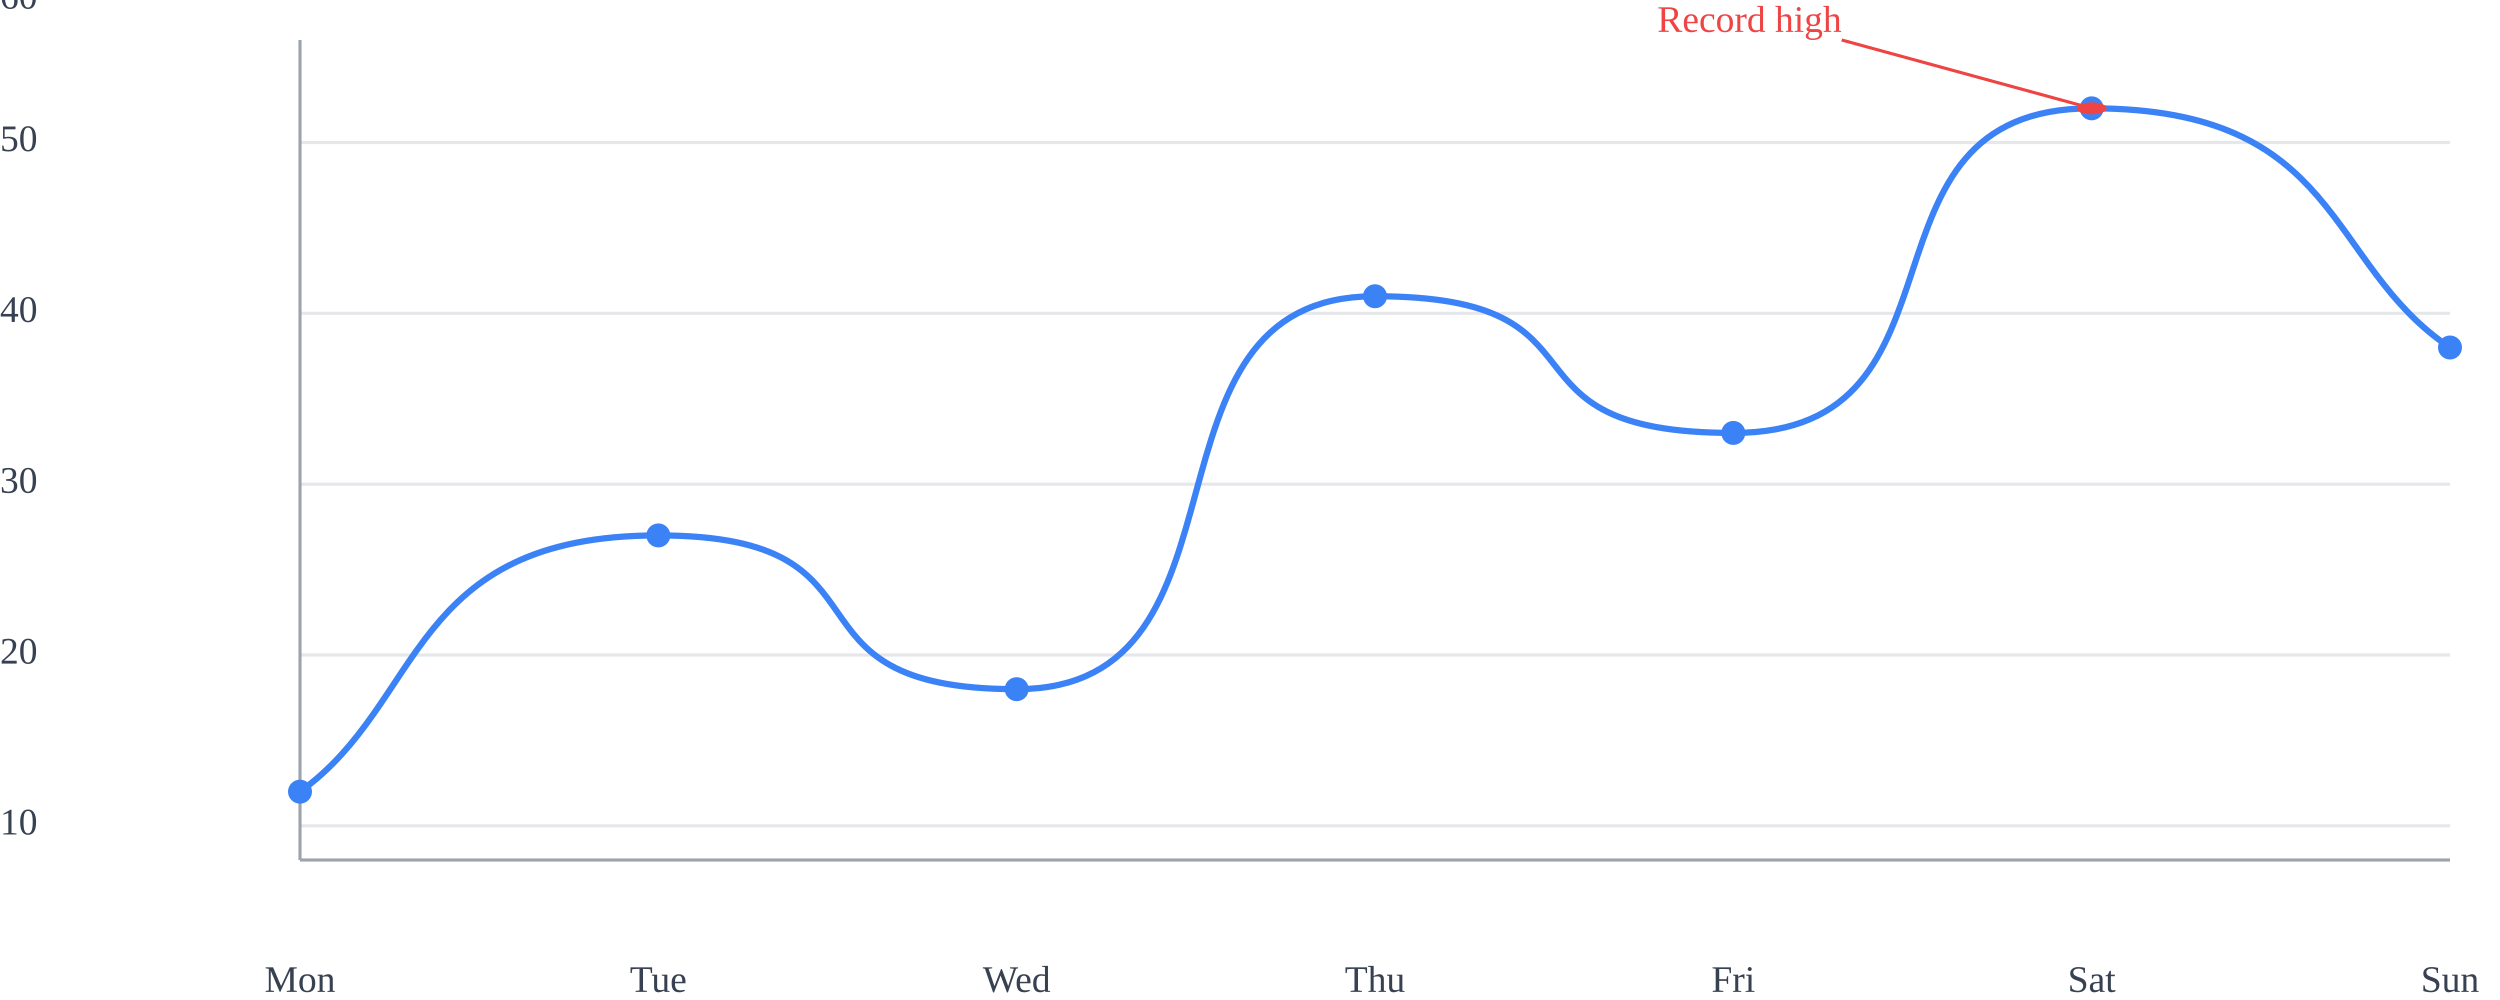
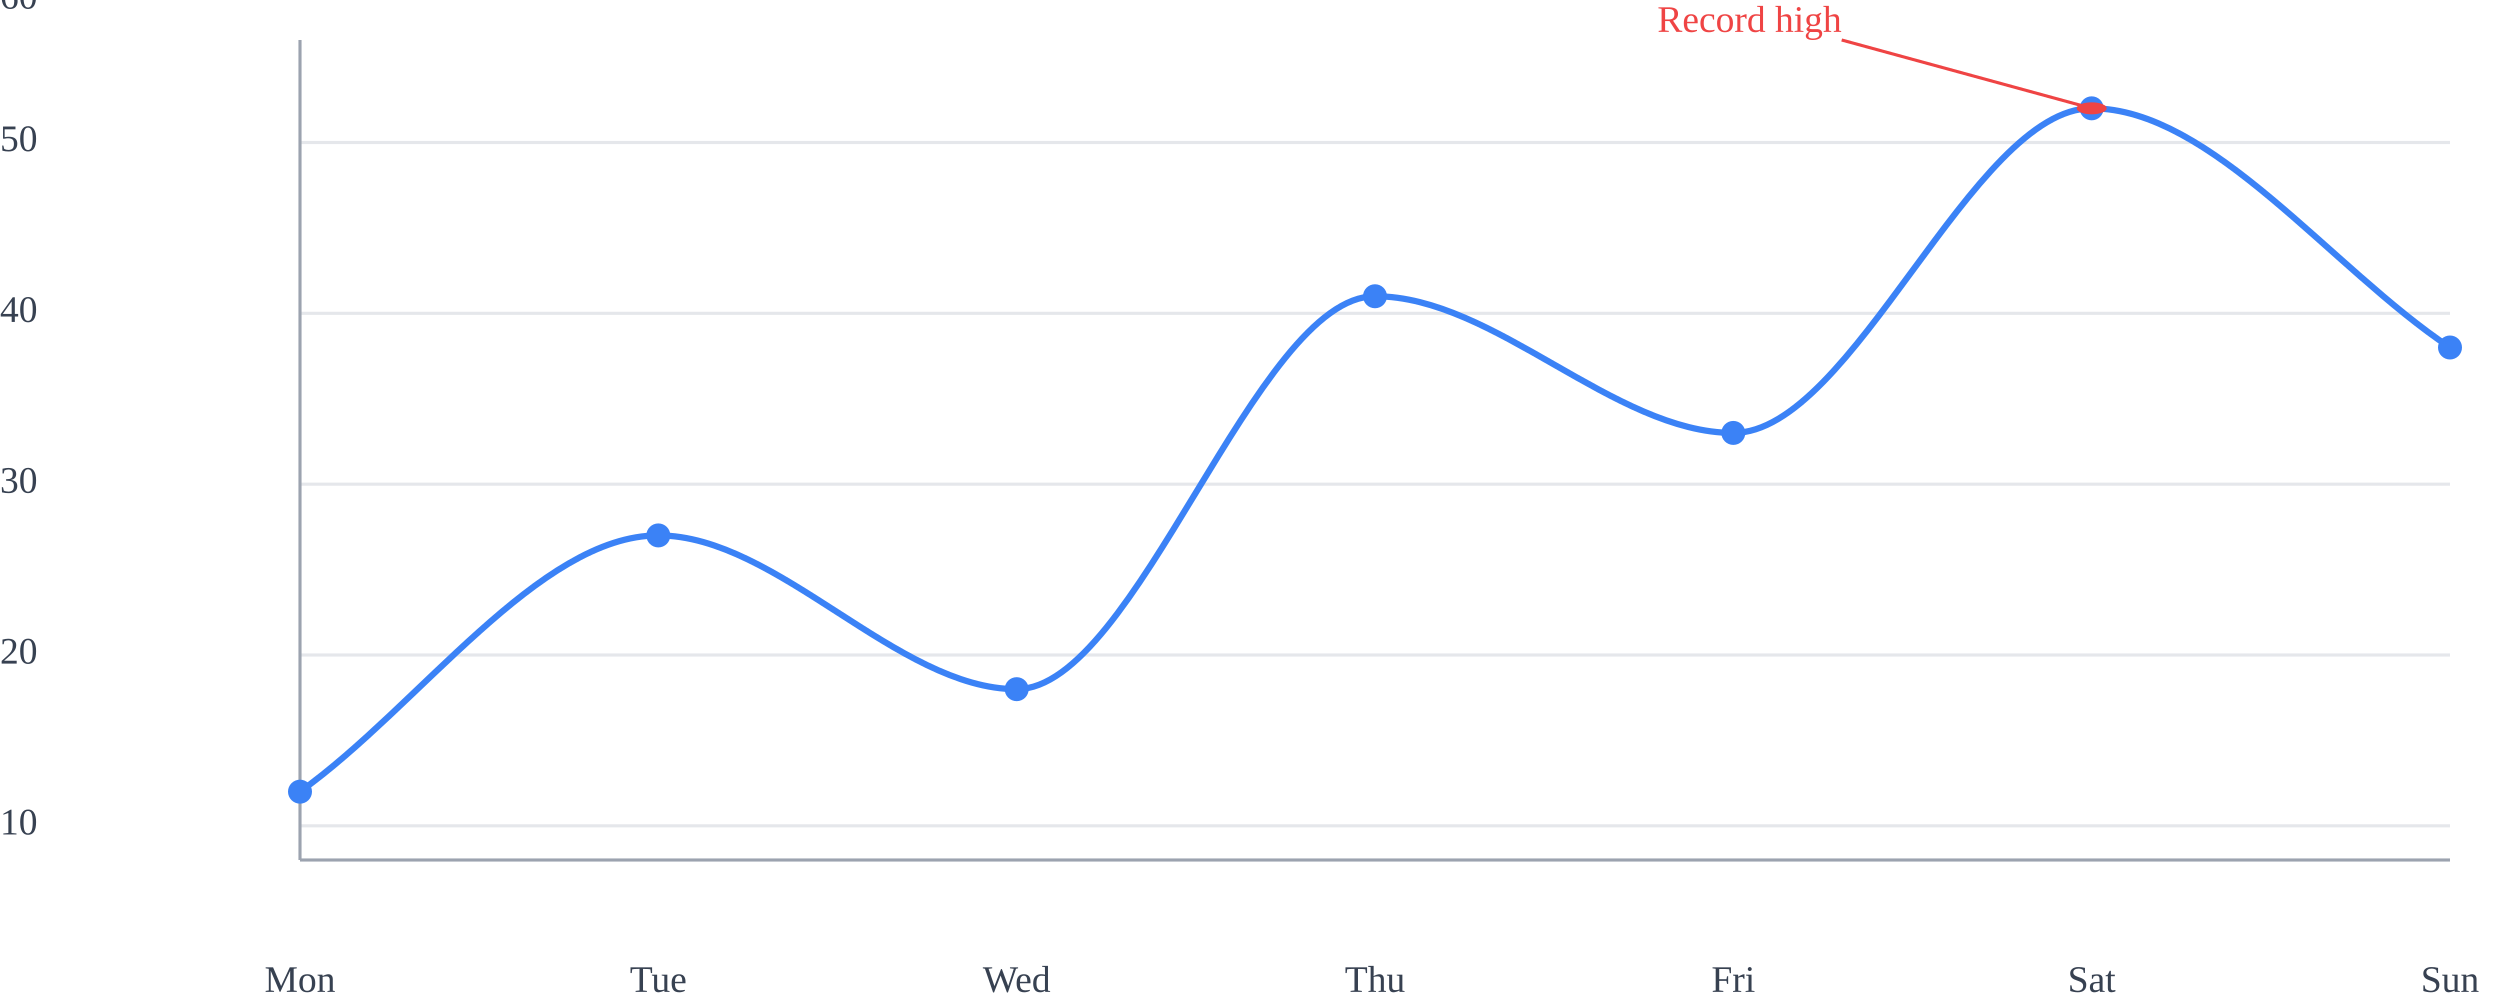
<svg xmlns="http://www.w3.org/2000/svg" width="800" height="320" viewBox="0 0 800 320">
  <svg x="0" y="0" width="800" height="320" viewBox="0 0 100 100" preserveAspectRatio="none">
    <line x1="12" x2="98" y1="82.583" y2="82.583" stroke="#e5e7eb" stroke-width="1" vector-effect="non-scaling-stroke" />
    <line x1="12" x2="98" y1="65.5" y2="65.5" stroke="#e5e7eb" stroke-width="1" vector-effect="non-scaling-stroke" />
    <line x1="12" x2="98" y1="48.417" y2="48.417" stroke="#e5e7eb" stroke-width="1" vector-effect="non-scaling-stroke" />
    <line x1="12" x2="98" y1="31.333" y2="31.333" stroke="#e5e7eb" stroke-width="1" vector-effect="non-scaling-stroke" />
    <line x1="12" x2="98" y1="14.25" y2="14.25" stroke="#e5e7eb" stroke-width="1" vector-effect="non-scaling-stroke" />
    <line x1="12" x2="98" y1="-2.833" y2="-2.833" stroke="#e5e7eb" stroke-width="1" vector-effect="non-scaling-stroke" />
    <line x1="12" x2="12" y1="4" y2="86" stroke="#9ca3af" stroke-width="1" vector-effect="non-scaling-stroke" />
    <line x1="12" x2="98" y1="86" y2="86" stroke="#9ca3af" stroke-width="1" vector-effect="non-scaling-stroke" />
-     <path class="series-0" d="M12,79.167 C17.017,70.198 16.3,53.542 26.333,53.542 C36.367,53.542 30.633,68.917 40.667,68.917 C50.7,68.917 44.967,29.625 55,29.625 C65.033,29.625 59.3,43.292 69.333,43.292 C79.367,43.292 73.633,10.833 83.667,10.833 C93.7,10.833 92.983,26.379 98,34.75" fill="none" stroke="#3b82f6" stroke-width="2" stroke-linecap="round" stroke-linejoin="round" vector-effect="non-scaling-stroke" />
+     <path class="series-0" d="M12,79.167 C16.778,70.625 21.556,53.542 26.333,53.542 C31.111,53.542 35.889,68.917 40.667,68.917 C45.444,68.917 50.222,29.625 55,29.625 C59.778,29.625 64.556,43.292 69.333,43.292 C74.111,43.292 78.889,10.833 83.667,10.833 C88.444,10.833 93.222,26.778 98,34.75" fill="none" stroke="#3b82f6" stroke-width="2" stroke-linecap="round" stroke-linejoin="round" vector-effect="non-scaling-stroke" />
    <g class="series-0">
      <ellipse cx="12" cy="79.167" rx="0.48" ry="1.2" fill="#3b82f6" />
      <ellipse id="svgraph-30-s0-pt-0" cx="12" cy="79.167" rx="1.6" ry="4" fill="transparent" tabindex="0" />
    </g>
    <g class="series-0">
      <ellipse cx="26.333" cy="53.542" rx="0.48" ry="1.2" fill="#3b82f6" />
      <ellipse id="svgraph-30-s0-pt-1" cx="26.333" cy="53.542" rx="1.6" ry="4" fill="transparent" tabindex="0" />
    </g>
    <g class="series-0">
      <ellipse cx="40.667" cy="68.917" rx="0.48" ry="1.2" fill="#3b82f6" />
      <ellipse id="svgraph-30-s0-pt-2" cx="40.667" cy="68.917" rx="1.6" ry="4" fill="transparent" tabindex="0" />
    </g>
    <g class="series-0">
      <ellipse cx="55" cy="29.625" rx="0.48" ry="1.2" fill="#3b82f6" />
      <ellipse id="svgraph-30-s0-pt-3" cx="55" cy="29.625" rx="1.6" ry="4" fill="transparent" tabindex="0" />
    </g>
    <g class="series-0">
      <ellipse cx="69.333" cy="43.292" rx="0.48" ry="1.2" fill="#3b82f6" />
      <ellipse id="svgraph-30-s0-pt-4" cx="69.333" cy="43.292" rx="1.6" ry="4" fill="transparent" tabindex="0" />
    </g>
    <g class="series-0">
      <ellipse cx="83.667" cy="10.833" rx="0.48" ry="1.2" fill="#3b82f6" />
      <ellipse id="svgraph-30-s0-pt-5" cx="83.667" cy="10.833" rx="1.6" ry="4" fill="transparent" tabindex="0" />
    </g>
    <g class="series-0">
      <ellipse cx="98" cy="34.75" rx="0.48" ry="1.2" fill="#3b82f6" />
      <ellipse id="svgraph-30-s0-pt-6" cx="98" cy="34.75" rx="1.6" ry="4" fill="transparent" tabindex="0" />
    </g>
    <line class="svgraph-annotation-callout" x1="83.667" y1="10.833" x2="73.667" y2="4" stroke="#ef4444" stroke-width="1" vector-effect="non-scaling-stroke" />
    <circle class="svgraph-annotation-callout" cx="83.667" cy="10.833" r="0.6" fill="#ef4444" />
  </svg>
  <text x="0" y="264.267" font-family="inherit" font-size="12" fill="#374151" text-anchor="start" dominant-baseline="middle">10</text>
  <text x="0" y="209.6" font-family="inherit" font-size="12" fill="#374151" text-anchor="start" dominant-baseline="middle">20</text>
  <text x="0" y="154.933" font-family="inherit" font-size="12" fill="#374151" text-anchor="start" dominant-baseline="middle">30</text>
  <text x="0" y="100.267" font-family="inherit" font-size="12" fill="#374151" text-anchor="start" dominant-baseline="middle">40</text>
  <text x="0" y="45.6" font-family="inherit" font-size="12" fill="#374151" text-anchor="start" dominant-baseline="middle">50</text>
  <text x="0" y="0" font-family="inherit" font-size="12" fill="#374151" text-anchor="start" dominant-baseline="middle">60</text>
  <text x="96" y="320" font-family="inherit" font-size="12" fill="#374151" text-anchor="middle" dominant-baseline="text-after-edge">Mon</text>
  <text x="210.666" y="320" font-family="inherit" font-size="12" fill="#374151" text-anchor="middle" dominant-baseline="text-after-edge">Tue</text>
  <text x="325.334" y="320" font-family="inherit" font-size="12" fill="#374151" text-anchor="middle" dominant-baseline="text-after-edge">Wed</text>
  <text x="440" y="320" font-family="inherit" font-size="12" fill="#374151" text-anchor="middle" dominant-baseline="text-after-edge">Thu</text>
  <text x="554.666" y="320" font-family="inherit" font-size="12" fill="#374151" text-anchor="middle" dominant-baseline="text-after-edge">Fri</text>
  <text x="669.334" y="320" font-family="inherit" font-size="12" fill="#374151" text-anchor="middle" dominant-baseline="text-after-edge">Sat</text>
  <text x="784" y="320" font-family="inherit" font-size="12" fill="#374151" text-anchor="middle" dominant-baseline="text-after-edge">Sun</text>
  <text x="589.334" y="12.8" font-family="inherit" font-size="12" fill="#ef4444" text-anchor="end" dominant-baseline="text-after-edge">Record high</text>
</svg>
